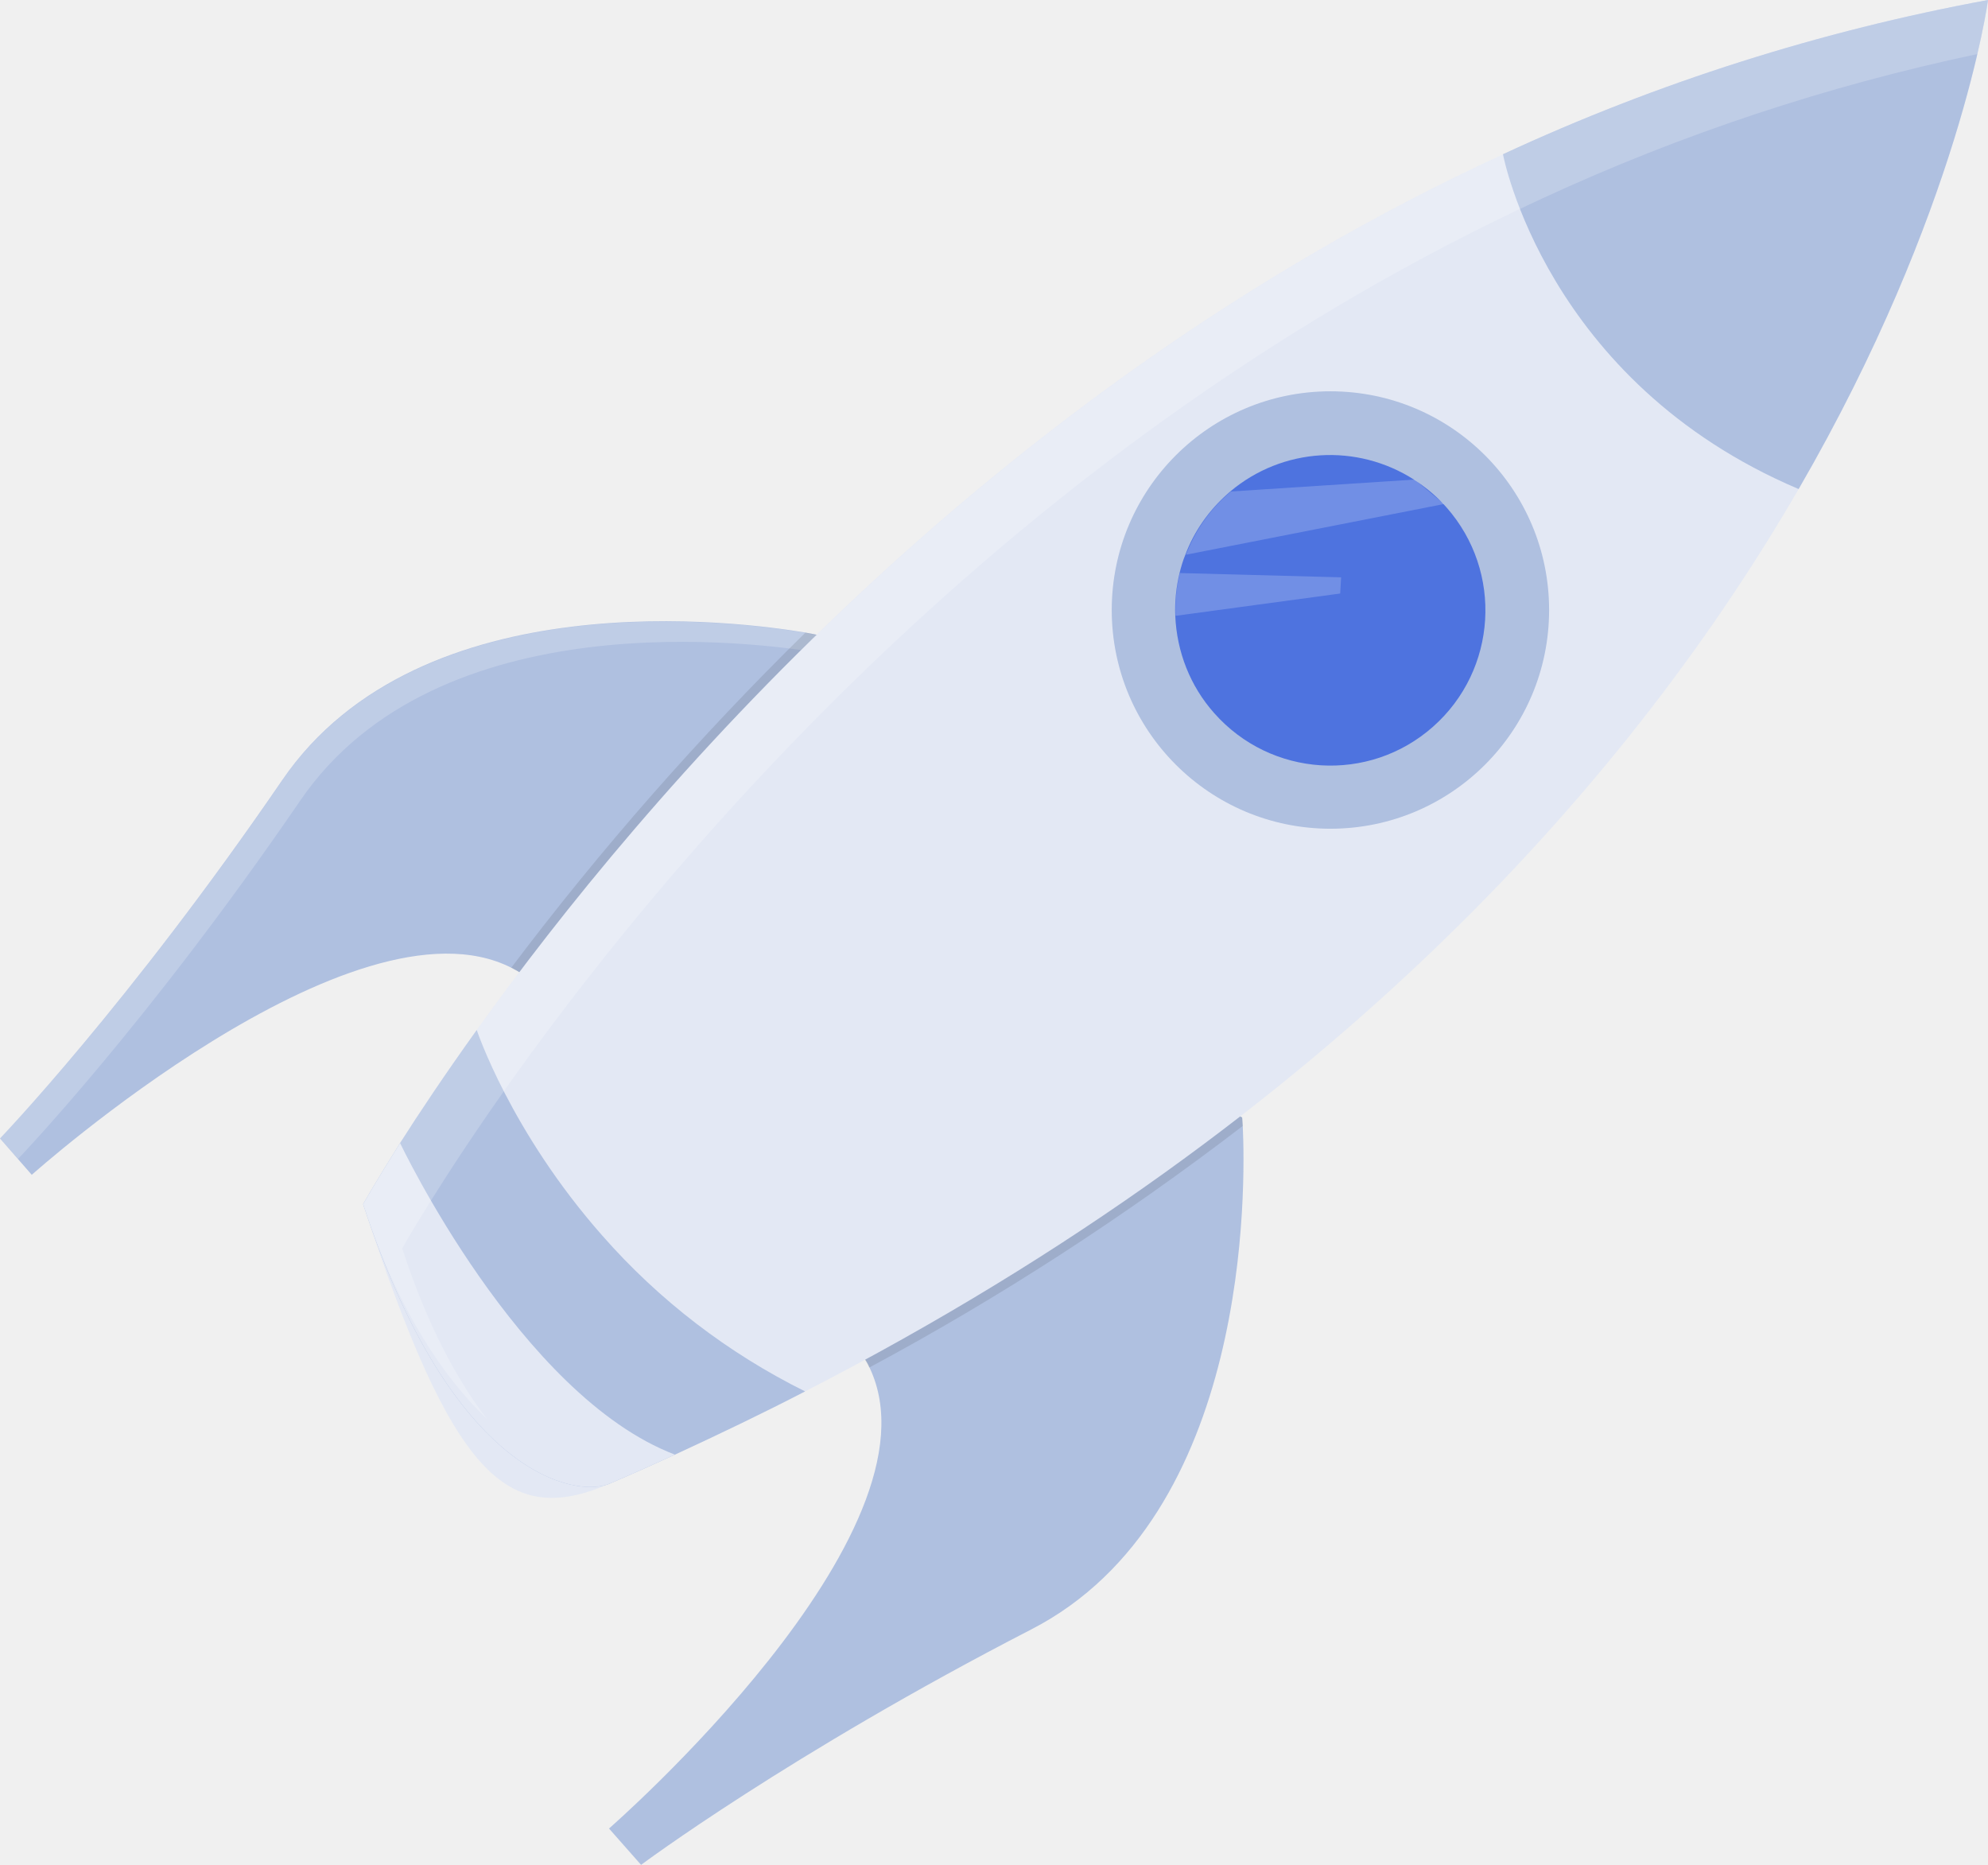
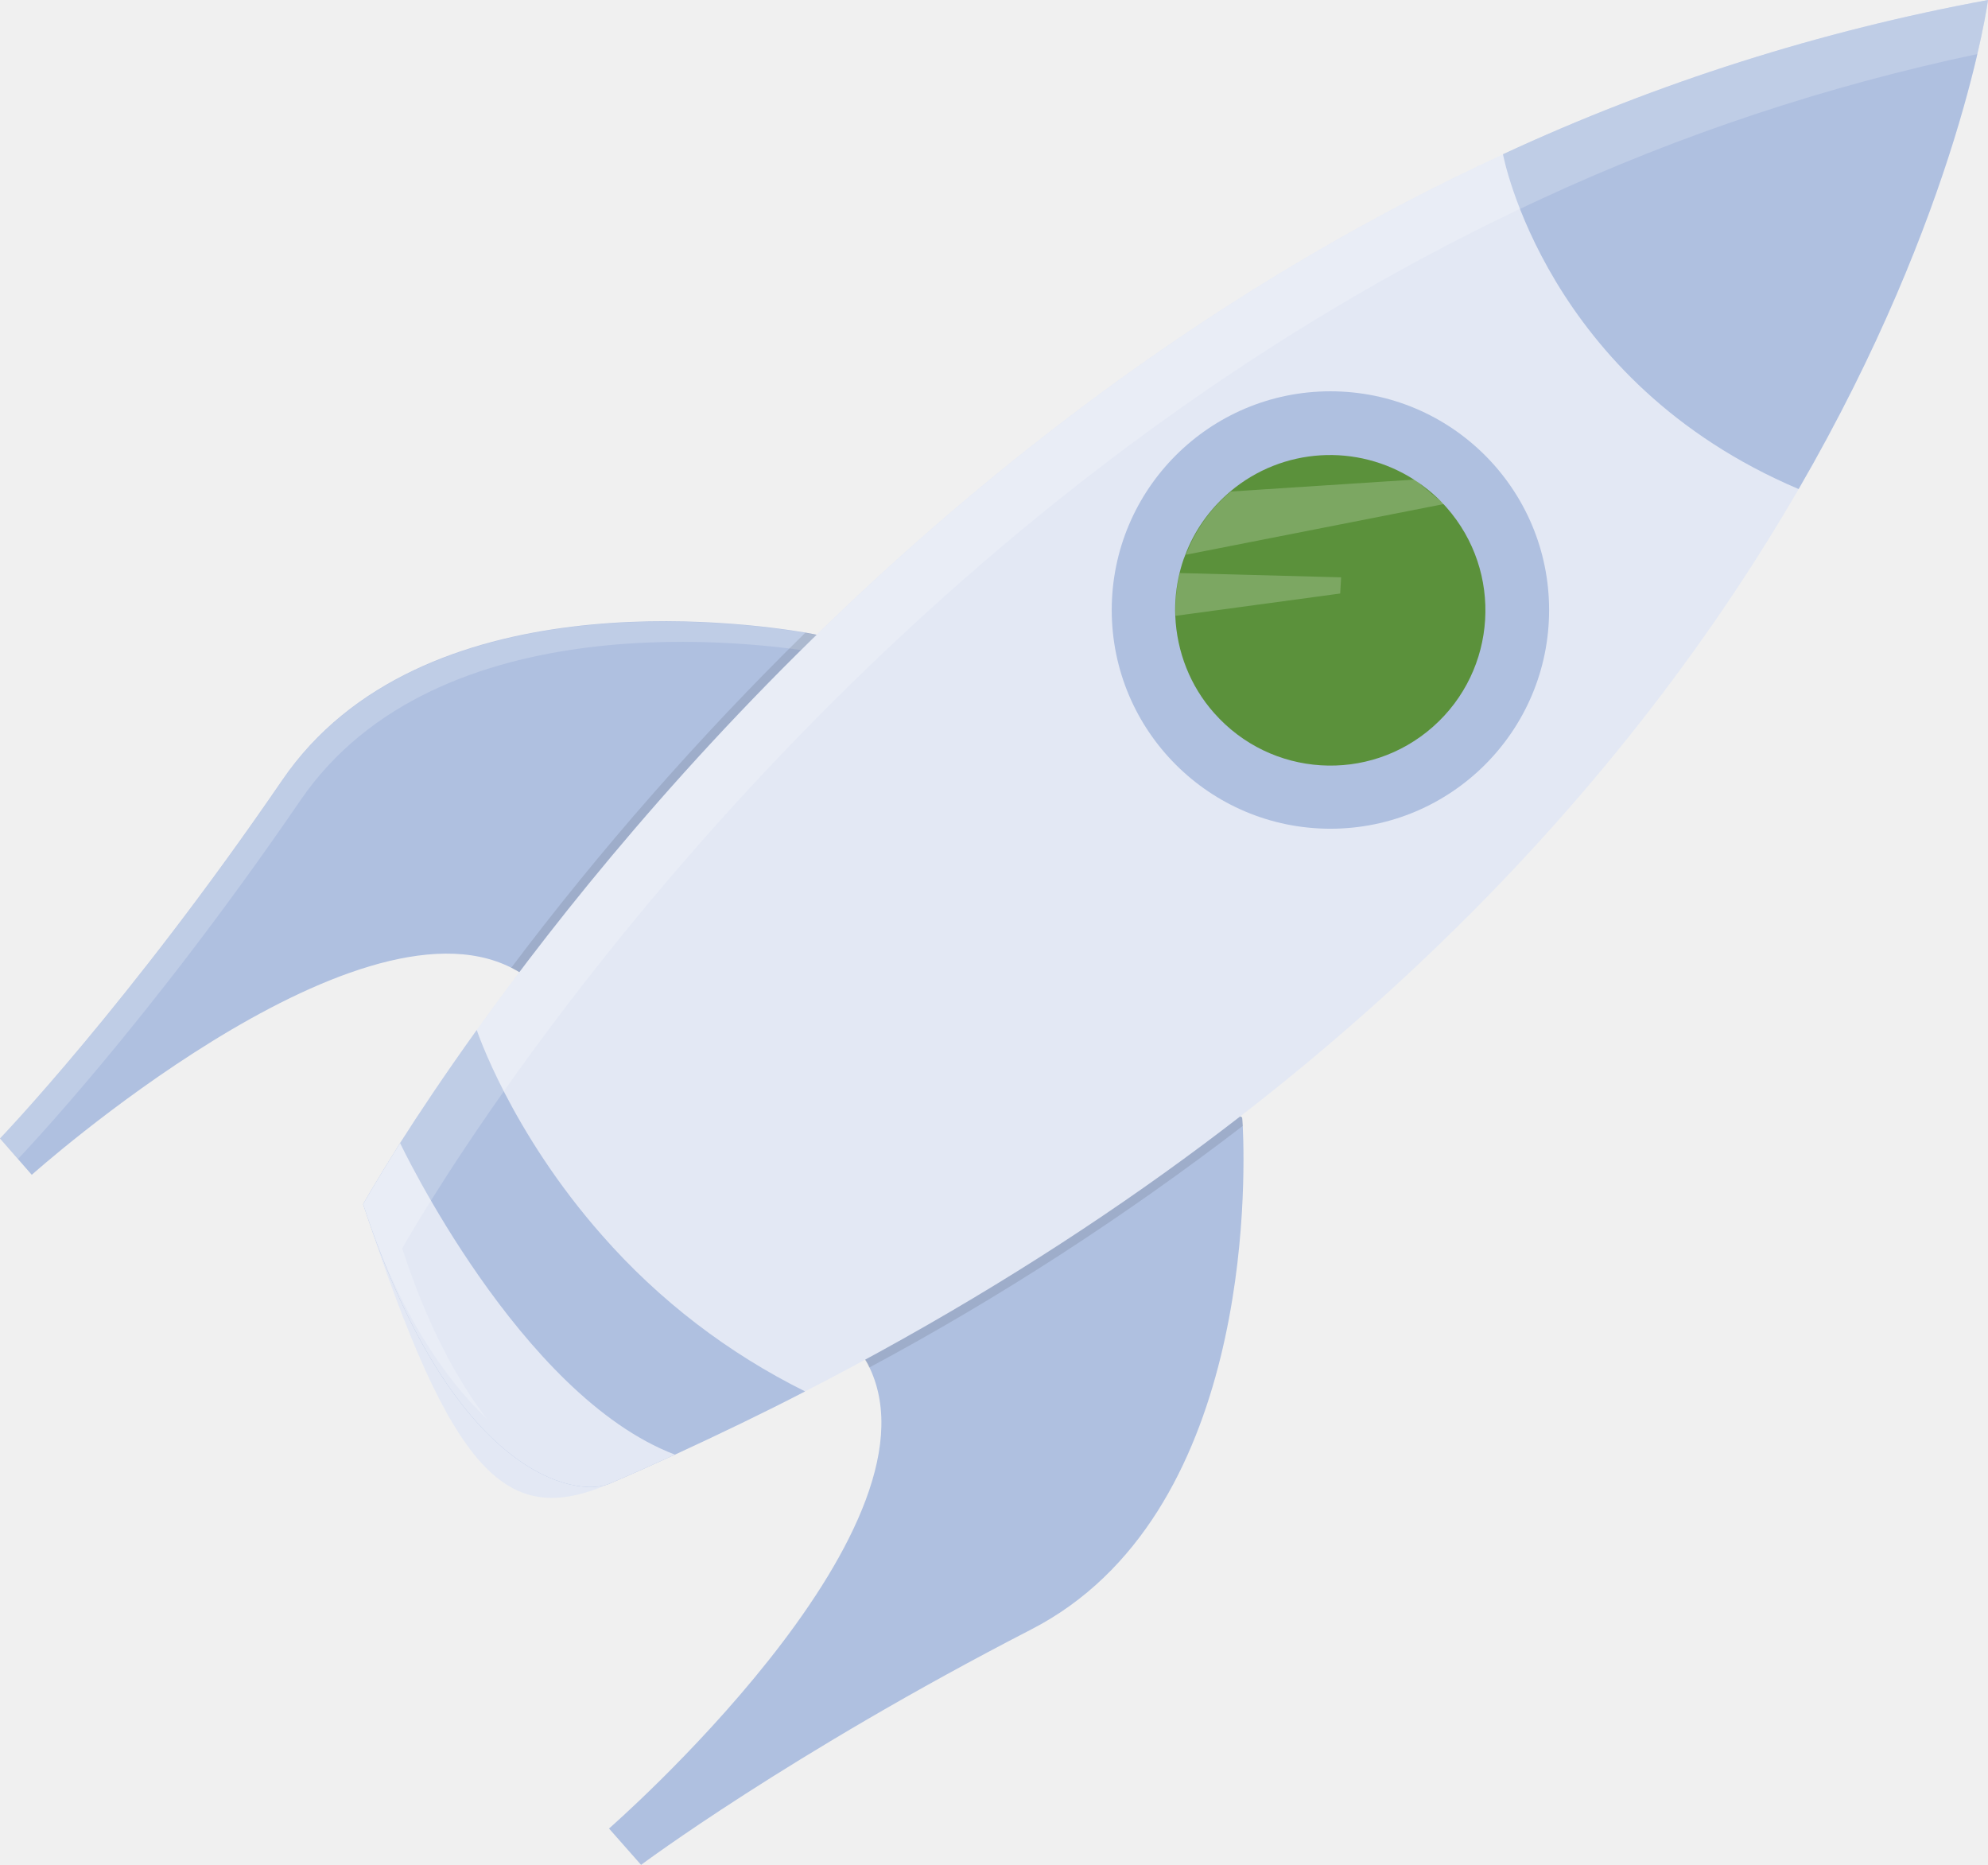
<svg xmlns="http://www.w3.org/2000/svg" version="1.1" id="b759170a-51c3-4e2f-999d-77dec9fd6d11" x="0px" y="0px" viewBox="0 0 650.9 610.5" style="enable-background:new 0 0 650.9 610.5;" xml:space="preserve">
  <style type="text/css">
	.st0{fill:#AFC0E0;}
	.st1{opacity:0.2;fill:#FFFFFF;enable-background:new    ;}
	.st2{opacity:0.1;enable-background:new    ;}
	.st3{fill:#E3E8F4;}
- 	.st4{fill:#4E73DF;}
+ 	.st4{fill:#5B913B;}
</style>
  <path class="st0" d="M174,321c-2-1.6-4.2-3-6.6-4.2c-51.8-26.2-157,67.8-157,67.8L0,372.7c0,0,42.1-43.8,92.4-117.3  c45.2-66.1,150.7-51.8,171.4-48.3c2.3,0.4,3.6,0.7,3.6,0.7C298.7,288.3,174,321,174,321z" />
  <path class="st1" d="M269.4,213.9c-0.6-2-1.3-4-2-6c0,0-1.2-0.2-3.6-0.7c-20.7-3.5-126.2-17.8-171.4,48.3C42.1,329,0,372.7,0,372.7  l5.9,6.7c0,0,42.1-43.8,92.4-117.3C143.3,196.3,248,210.2,269.4,213.9z" />
  <path class="st0" d="M337.7,533.4c-79.2,40.8-127.8,77.1-127.8,77.1l-10.5-11.9c0,0,111.1-96.8,85.3-150.9c-0.5-1.2-1.2-2.3-1.9-3.4  c0,0,47.9-119.6,123.9-78.5c0,0,0.1,1,0.2,2.9C407.8,387.8,409.7,496.3,337.7,533.4z" />
  <path class="st2" d="M174,321c-2-1.6-4.2-3-6.6-4.2c29.3-38.9,61.5-75.5,96.3-109.7c2.3,0.4,3.6,0.7,3.6,0.7  C298.7,288.3,174,321,174,321z" />
  <path class="st2" d="M406.9,368.6c-38.6,29.6-79.4,56.1-122.3,79.1c-0.5-1.2-1.2-2.3-1.9-3.4c0,0,47.9-119.6,123.9-78.5  C406.7,365.7,406.8,366.7,406.9,368.6z" />
  <path class="st3" d="M263.6,455.5c-20.3,10.4-41.6,20.5-64,30.2c-33.6,14.6-51.5-2.2-80.7-91.5c0,0,12.5-22.5,37.2-57  c54.3-75.8,167.5-209.1,336.1-286.7C542.7,27.1,596.1,10.1,650.9,0c0,0-9.1,68.8-62,160.1S439.1,365.3,263.6,455.5z" />
  <circle class="st0" cx="435.6" cy="199.7" r="71.6" />
  <path class="st4" d="M469.2,237.9c-21,18.6-53.1,16.6-71.7-4.5c-7.8-8.8-12.2-20-12.7-31.8c-0.2-4.7,0.3-9.4,1.4-14  c0.5-2,1.1-4.1,1.9-6c2.9-7.7,7.7-14.5,13.8-19.9c0.3-0.3,0.6-0.5,0.9-0.8c17.1-14.4,41.5-15.9,60.3-3.8c3.5,2.3,6.7,4.9,9.5,7.9  l1,1.1C492.2,187.2,490.2,219.3,469.2,237.9C469.2,237.8,469.2,237.9,469.2,237.9z" />
  <path class="st0" d="M588.9,160.1c-83-35.2-96.8-109.6-96.8-109.6C542.7,27,596.1,10.1,650.9,0C650.9,0,641.8,68.8,588.9,160.1z" />
  <path class="st0" d="M263.6,455.5c-13.7,7.1-27.9,13.9-42.6,20.7c-7,3.2-14.1,6.4-21.4,9.5c-10.9,4.7-51.5-2.2-80.7-91.5  c0,0,4.1-7.3,12.1-20c6.1-9.6,14.5-22.2,25.1-37c0,0,11,33.2,41.1,67.3C215.8,425.7,238.4,443,263.6,455.5z" />
  <path class="st3" d="M221,476.2c-7,3.2-14.1,6.4-21.4,9.5c-10.9,4.7-51.5-2.2-80.7-91.5c0,0,4.1-7.3,12.1-20  C131,374.2,170.2,456.9,221,476.2z" />
  <path class="st1" d="M463.2,157l-0.1,0l-60.1,3.9c-0.3,0.3-0.6,0.5-0.9,0.8c-6.2,5.4-10.9,12.3-13.8,19.9l84.5-16.6L463.2,157z" />
  <path class="st1" d="M438.8,194.3l-53.9,7.3c-0.2-4.7,0.3-9.4,1.4-14l52.8,1.4L438.8,194.3z" />
  <path class="st1" d="M131.7,408.7c0,0,12.5-22.5,37.2-57C223.2,276,336.4,142.7,504.9,65c45.6-21.1,93.3-36.9,142.5-47.3  C650.1,6.4,650.9,0,650.9,0c-54.8,10.1-108.2,27-158.7,50.5c-168.6,77.7-281.8,211-336.1,286.7c-24.7,34.4-37.2,57-37.2,57  c11.5,35.3,26.6,57,40.5,70.3C149.4,451.4,139.7,433.3,131.7,408.7z" />
</svg>
